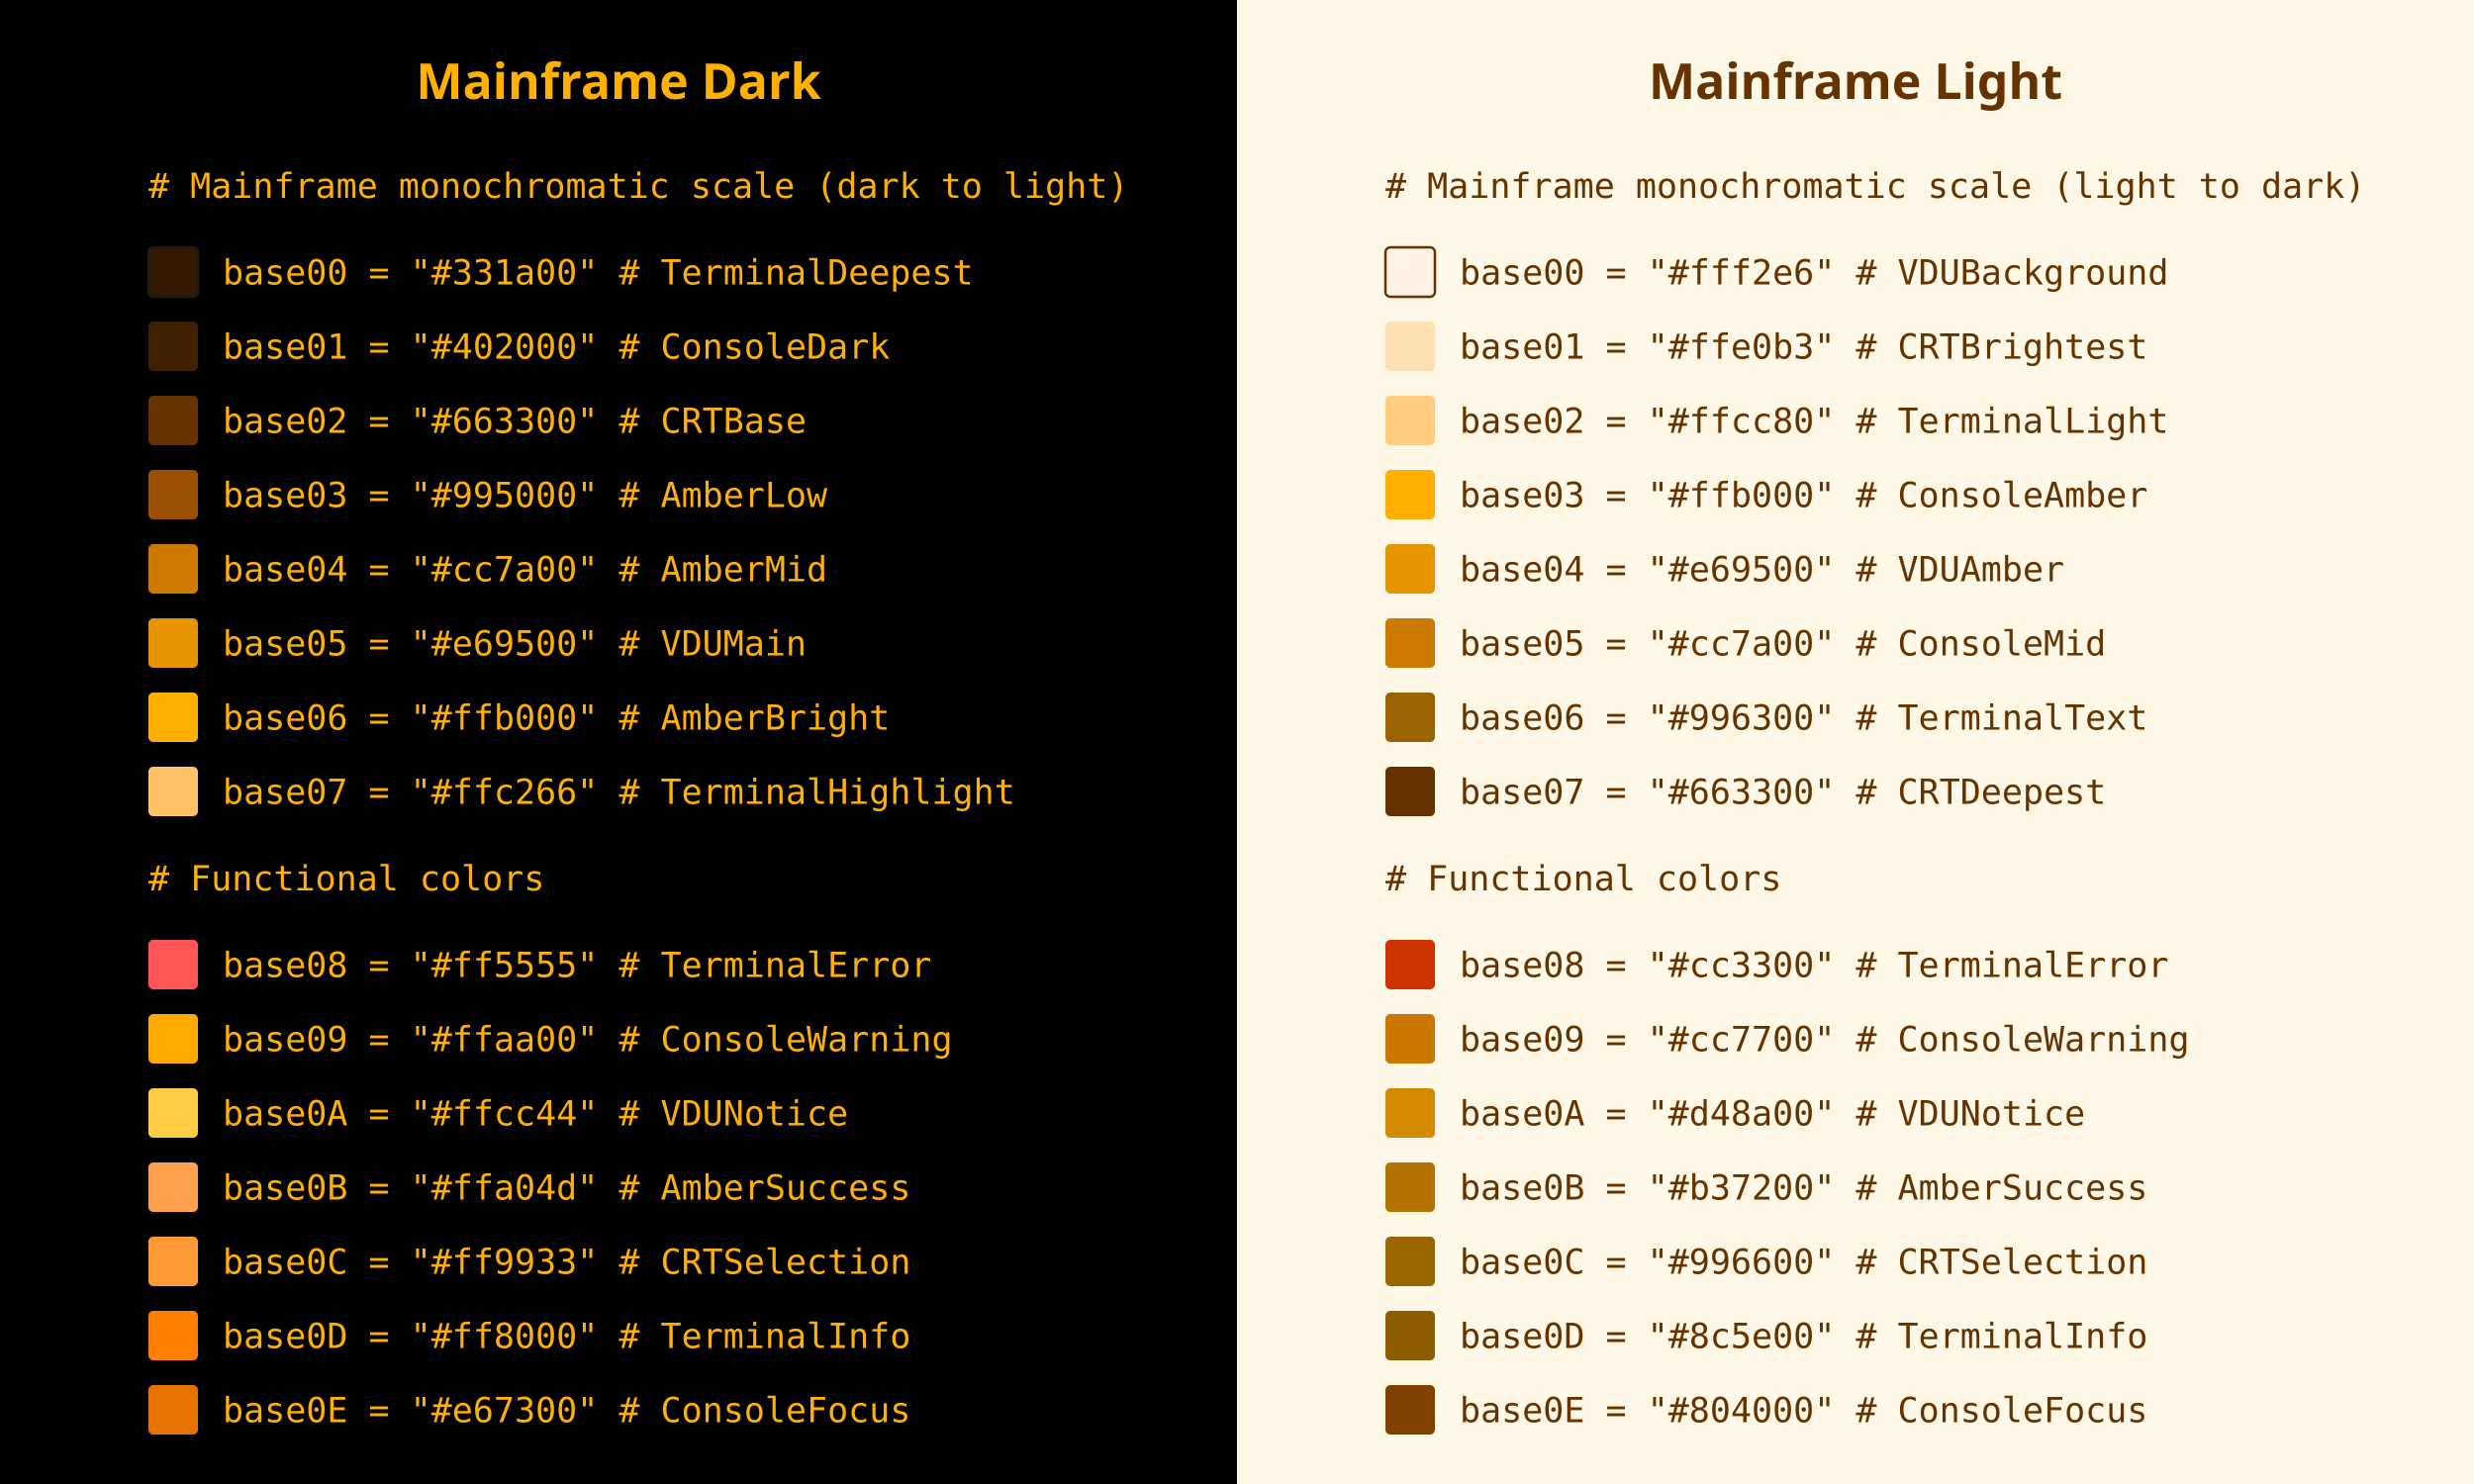
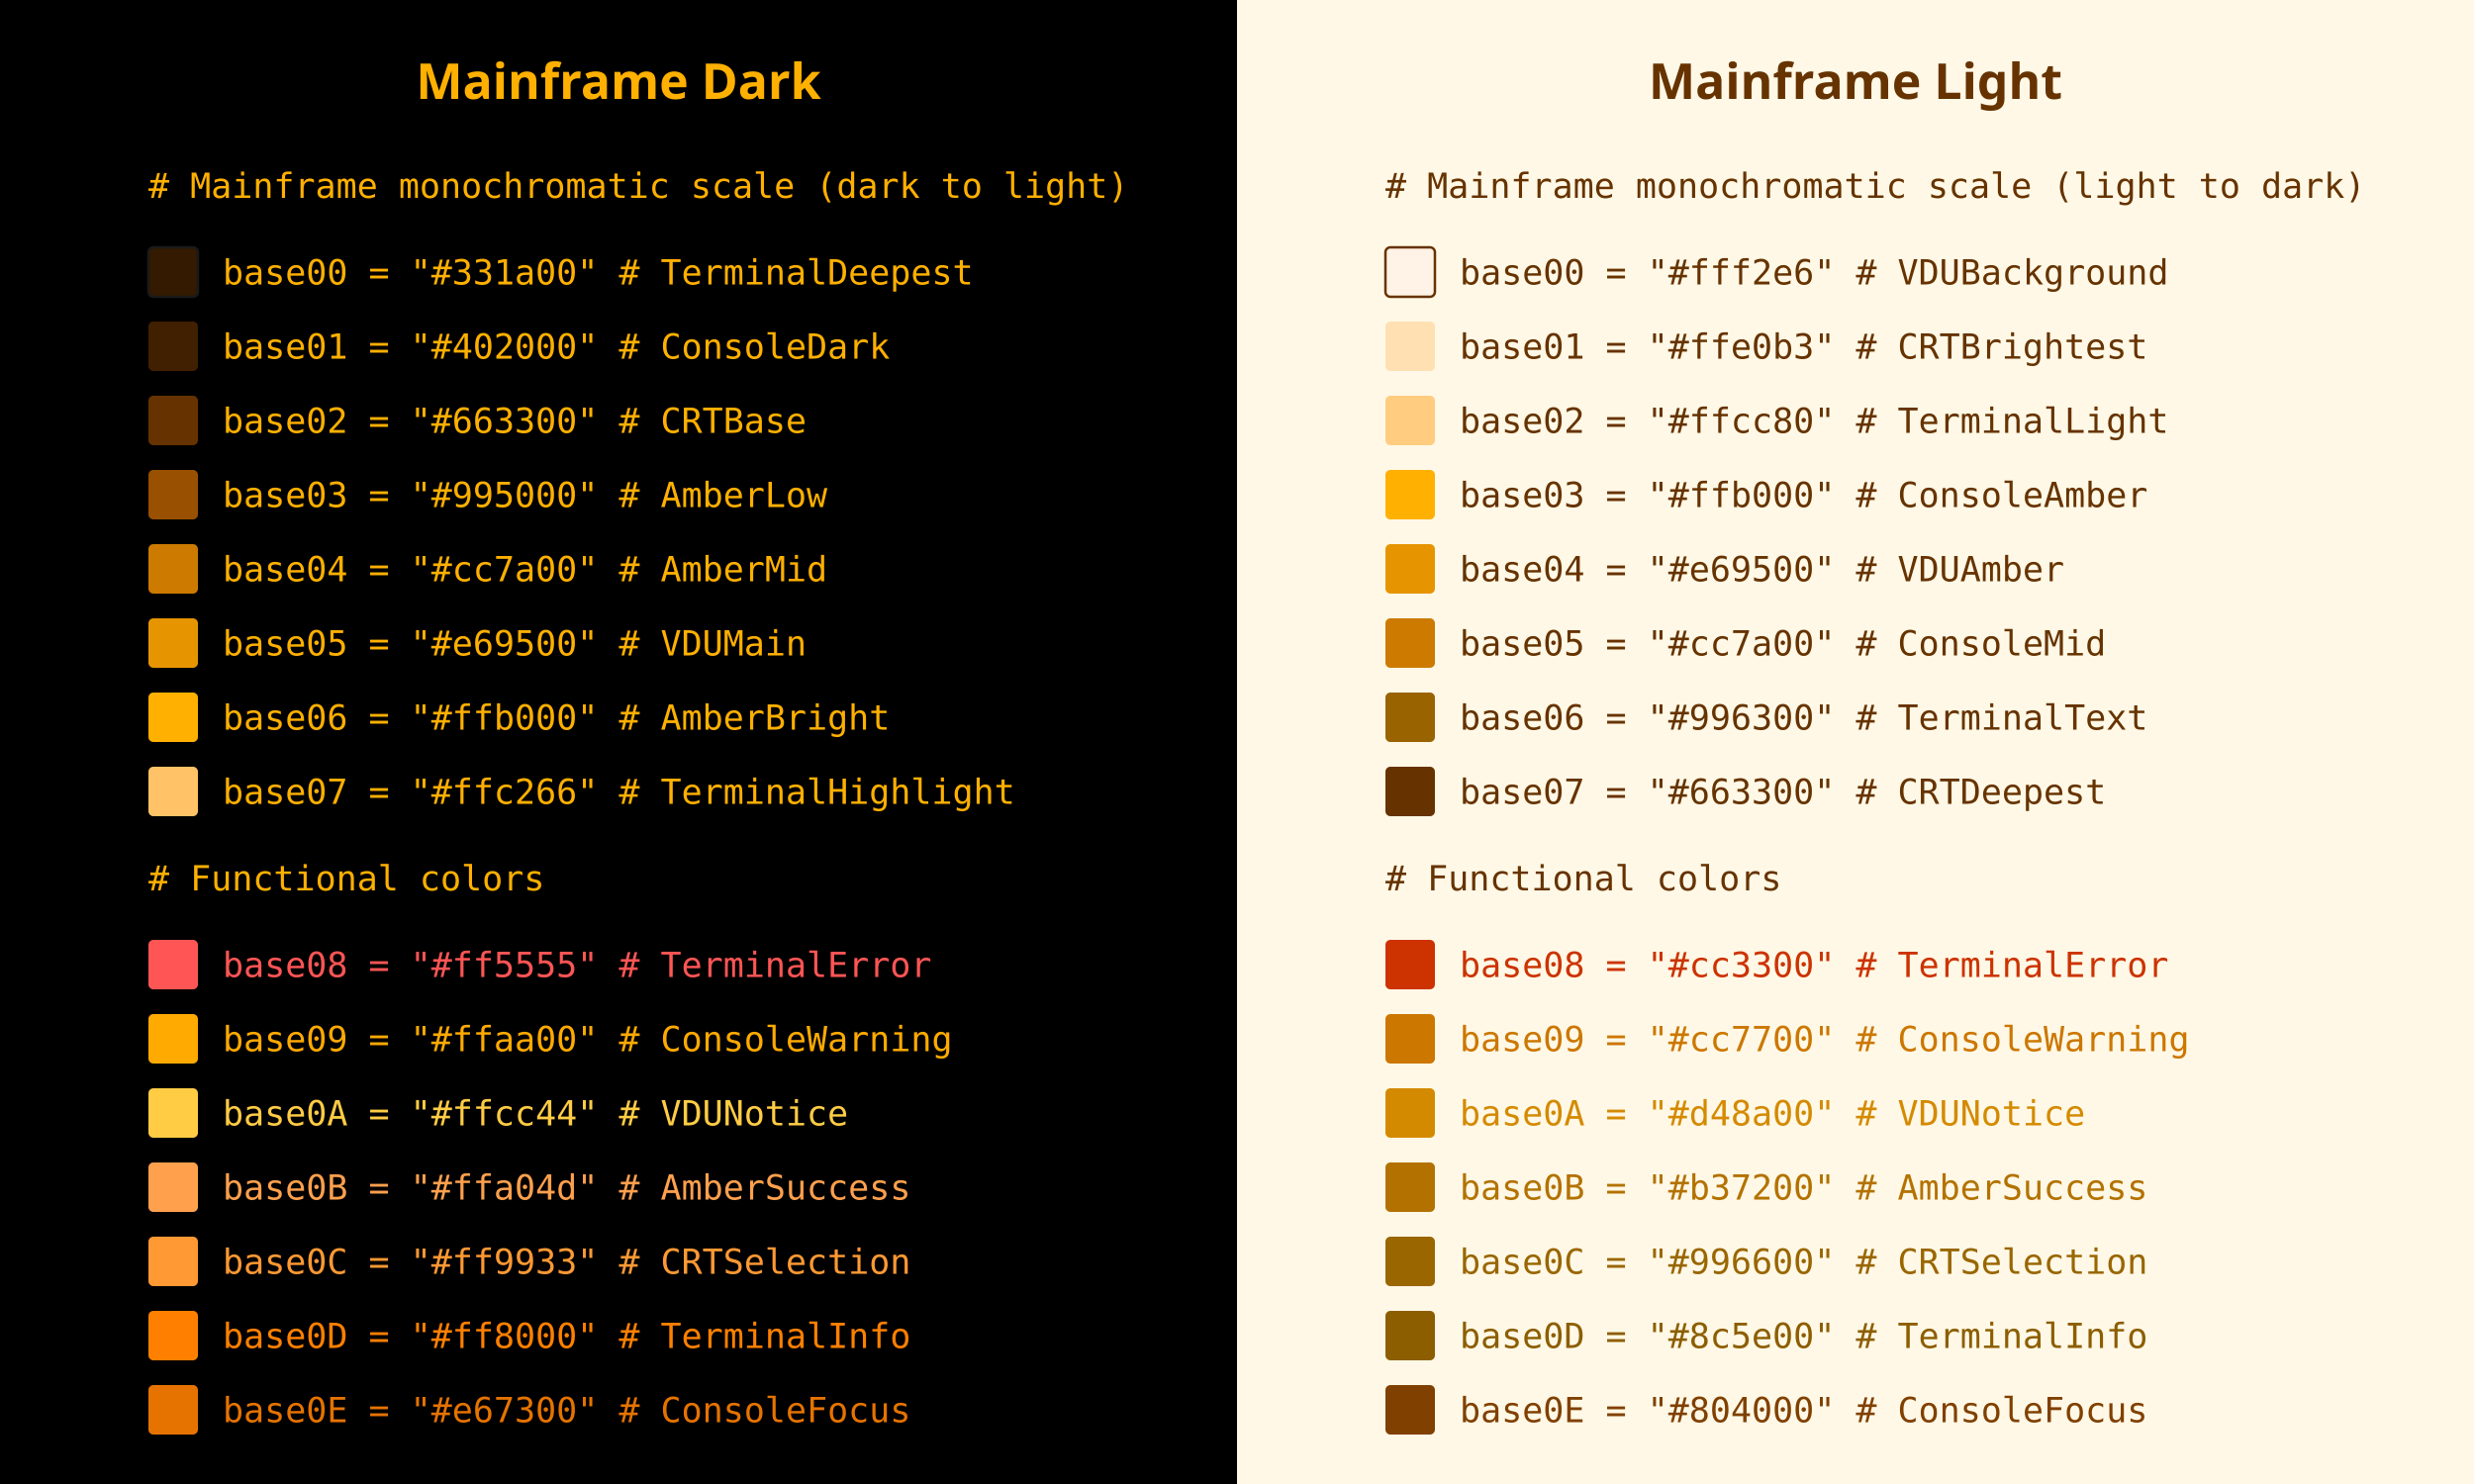
<svg xmlns="http://www.w3.org/2000/svg" width="1000" height="600" viewBox="0 0 1000 600">
  <rect x="0" y="0" width="500" height="600" fill="#000000" />
  <rect x="500" y="0" width="500" height="600" fill="#fff8e6" />
  <text x="250" y="40" font-family="sans-serif" font-size="20" font-weight="bold" text-anchor="middle" fill="#ffb000">Mainframe Dark</text>
  <text x="750" y="40" font-family="sans-serif" font-size="20" font-weight="bold" text-anchor="middle" fill="#663300">Mainframe Light</text>
  <text x="60" y="80" font-family="monospace" font-size="14" fill="#ffb000"># Mainframe monochromatic scale (dark to light)</text>
  <rect x="60" y="100" width="20" height="20" rx="2" fill="#331a00" stroke="#1a1a1a" stroke-width="1" />
  <text x="90" y="115" font-family="monospace" font-size="14" fill="#ffb000">base00 = "#331a00" # TerminalDeepest</text>
  <rect x="60" y="130" width="20" height="20" rx="2" fill="#402000" />
  <text x="90" y="145" font-family="monospace" font-size="14" fill="#ffb000">base01 = "#402000" # ConsoleDark</text>
  <rect x="60" y="160" width="20" height="20" rx="2" fill="#663300" />
  <text x="90" y="175" font-family="monospace" font-size="14" fill="#ffb000">base02 = "#663300" # CRTBase</text>
  <rect x="60" y="190" width="20" height="20" rx="2" fill="#995000" />
  <text x="90" y="205" font-family="monospace" font-size="14" fill="#ffb000">base03 = "#995000" # AmberLow</text>
  <rect x="60" y="220" width="20" height="20" rx="2" fill="#cc7a00" />
  <text x="90" y="235" font-family="monospace" font-size="14" fill="#ffb000">base04 = "#cc7a00" # AmberMid</text>
  <rect x="60" y="250" width="20" height="20" rx="2" fill="#e69500" />
  <text x="90" y="265" font-family="monospace" font-size="14" fill="#ffb000">base05 = "#e69500" # VDUMain</text>
  <rect x="60" y="280" width="20" height="20" rx="2" fill="#ffb000" />
  <text x="90" y="295" font-family="monospace" font-size="14" fill="#ffb000">base06 = "#ffb000" # AmberBright</text>
  <rect x="60" y="310" width="20" height="20" rx="2" fill="#ffc266" />
  <text x="90" y="325" font-family="monospace" font-size="14" fill="#ffb000">base07 = "#ffc266" # TerminalHighlight</text>
  <text x="60" y="360" font-family="monospace" font-size="14" fill="#ffb000"># Functional colors </text>
  <rect x="60" y="380" width="20" height="20" rx="2" fill="#ff5555" />
-   <text x="90" y="395" font-family="monospace" font-size="14" fill="#ffb000">base08 = "#ff5555" # TerminalError</text>
+   <text x="90" y="395" font-family="monospace" font-size="14" fill="#ff5555">base08 = "#ff5555" # TerminalError</text>
  <rect x="60" y="410" width="20" height="20" rx="2" fill="#ffaa00" />
-   <text x="90" y="425" font-family="monospace" font-size="14" fill="#ffb000">base09 = "#ffaa00" # ConsoleWarning</text>
+   <text x="90" y="425" font-family="monospace" font-size="14" fill="#ffaa00">base09 = "#ffaa00" # ConsoleWarning</text>
  <rect x="60" y="440" width="20" height="20" rx="2" fill="#ffcc44" />
-   <text x="90" y="455" font-family="monospace" font-size="14" fill="#ffb000">base0A = "#ffcc44" # VDUNotice</text>
+   <text x="90" y="455" font-family="monospace" font-size="14" fill="#ffcc44">base0A = "#ffcc44" # VDUNotice</text>
  <rect x="60" y="470" width="20" height="20" rx="2" fill="#ffa04d" />
-   <text x="90" y="485" font-family="monospace" font-size="14" fill="#ffb000">base0B = "#ffa04d" # AmberSuccess</text>
+   <text x="90" y="485" font-family="monospace" font-size="14" fill="#ffa04d">base0B = "#ffa04d" # AmberSuccess</text>
  <rect x="60" y="500" width="20" height="20" rx="2" fill="#ff9933" />
-   <text x="90" y="515" font-family="monospace" font-size="14" fill="#ffb000">base0C = "#ff9933" # CRTSelection</text>
+   <text x="90" y="515" font-family="monospace" font-size="14" fill="#ff9933">base0C = "#ff9933" # CRTSelection</text>
  <rect x="60" y="530" width="20" height="20" rx="2" fill="#ff8000" />
-   <text x="90" y="545" font-family="monospace" font-size="14" fill="#ffb000">base0D = "#ff8000" # TerminalInfo</text>
+   <text x="90" y="545" font-family="monospace" font-size="14" fill="#ff8000">base0D = "#ff8000" # TerminalInfo</text>
  <rect x="60" y="560" width="20" height="20" rx="2" fill="#e67300" />
-   <text x="90" y="575" font-family="monospace" font-size="14" fill="#ffb000">base0E = "#e67300" # ConsoleFocus</text>
+   <text x="90" y="575" font-family="monospace" font-size="14" fill="#e67300">base0E = "#e67300" # ConsoleFocus</text>
  <text x="560" y="80" font-family="monospace" font-size="14" fill="#663300"># Mainframe monochromatic scale (light to dark)</text>
  <rect x="560" y="100" width="20" height="20" rx="2" fill="#fff2e6" stroke="#663300" stroke-width="1" />
  <text x="590" y="115" font-family="monospace" font-size="14" fill="#663300">base00 = "#fff2e6" # VDUBackground</text>
  <rect x="560" y="130" width="20" height="20" rx="2" fill="#ffe0b3" />
  <text x="590" y="145" font-family="monospace" font-size="14" fill="#663300">base01 = "#ffe0b3" # CRTBrightest</text>
  <rect x="560" y="160" width="20" height="20" rx="2" fill="#ffcc80" />
  <text x="590" y="175" font-family="monospace" font-size="14" fill="#663300">base02 = "#ffcc80" # TerminalLight</text>
  <rect x="560" y="190" width="20" height="20" rx="2" fill="#ffb000" />
  <text x="590" y="205" font-family="monospace" font-size="14" fill="#663300">base03 = "#ffb000" # ConsoleAmber</text>
  <rect x="560" y="220" width="20" height="20" rx="2" fill="#e69500" />
  <text x="590" y="235" font-family="monospace" font-size="14" fill="#663300">base04 = "#e69500" # VDUAmber</text>
  <rect x="560" y="250" width="20" height="20" rx="2" fill="#cc7a00" />
  <text x="590" y="265" font-family="monospace" font-size="14" fill="#663300">base05 = "#cc7a00" # ConsoleMid</text>
  <rect x="560" y="280" width="20" height="20" rx="2" fill="#996300" />
  <text x="590" y="295" font-family="monospace" font-size="14" fill="#663300">base06 = "#996300" # TerminalText</text>
  <rect x="560" y="310" width="20" height="20" rx="2" fill="#663300" />
  <text x="590" y="325" font-family="monospace" font-size="14" fill="#663300">base07 = "#663300" # CRTDeepest</text>
  <text x="560" y="360" font-family="monospace" font-size="14" fill="#663300"># Functional colors</text>
  <rect x="560" y="380" width="20" height="20" rx="2" fill="#cc3300" />
-   <text x="590" y="395" font-family="monospace" font-size="14" fill="#663300">base08 = "#cc3300" # TerminalError</text>
+   <text x="590" y="395" font-family="monospace" font-size="14" fill="#cc3300">base08 = "#cc3300" # TerminalError</text>
  <rect x="560" y="410" width="20" height="20" rx="2" fill="#cc7700" />
-   <text x="590" y="425" font-family="monospace" font-size="14" fill="#663300">base09 = "#cc7700" # ConsoleWarning</text>
+   <text x="590" y="425" font-family="monospace" font-size="14" fill="#cc7700">base09 = "#cc7700" # ConsoleWarning</text>
  <rect x="560" y="440" width="20" height="20" rx="2" fill="#d48a00" />
-   <text x="590" y="455" font-family="monospace" font-size="14" fill="#663300">base0A = "#d48a00" # VDUNotice</text>
+   <text x="590" y="455" font-family="monospace" font-size="14" fill="#d48a00">base0A = "#d48a00" # VDUNotice</text>
  <rect x="560" y="470" width="20" height="20" rx="2" fill="#b37200" />
-   <text x="590" y="485" font-family="monospace" font-size="14" fill="#663300">base0B = "#b37200" # AmberSuccess</text>
+   <text x="590" y="485" font-family="monospace" font-size="14" fill="#b37200">base0B = "#b37200" # AmberSuccess</text>
  <rect x="560" y="500" width="20" height="20" rx="2" fill="#996600" />
-   <text x="590" y="515" font-family="monospace" font-size="14" fill="#663300">base0C = "#996600" # CRTSelection</text>
+   <text x="590" y="515" font-family="monospace" font-size="14" fill="#996600">base0C = "#996600" # CRTSelection</text>
  <rect x="560" y="530" width="20" height="20" rx="2" fill="#8c5e00" />
-   <text x="590" y="545" font-family="monospace" font-size="14" fill="#663300">base0D = "#8c5e00" # TerminalInfo</text>
+   <text x="590" y="545" font-family="monospace" font-size="14" fill="#8c5e00">base0D = "#8c5e00" # TerminalInfo</text>
  <rect x="560" y="560" width="20" height="20" rx="2" fill="#804000" />
-   <text x="590" y="575" font-family="monospace" font-size="14" fill="#663300">base0E = "#804000" # ConsoleFocus</text>
+   <text x="590" y="575" font-family="monospace" font-size="14" fill="#804000">base0E = "#804000" # ConsoleFocus</text>
</svg>
